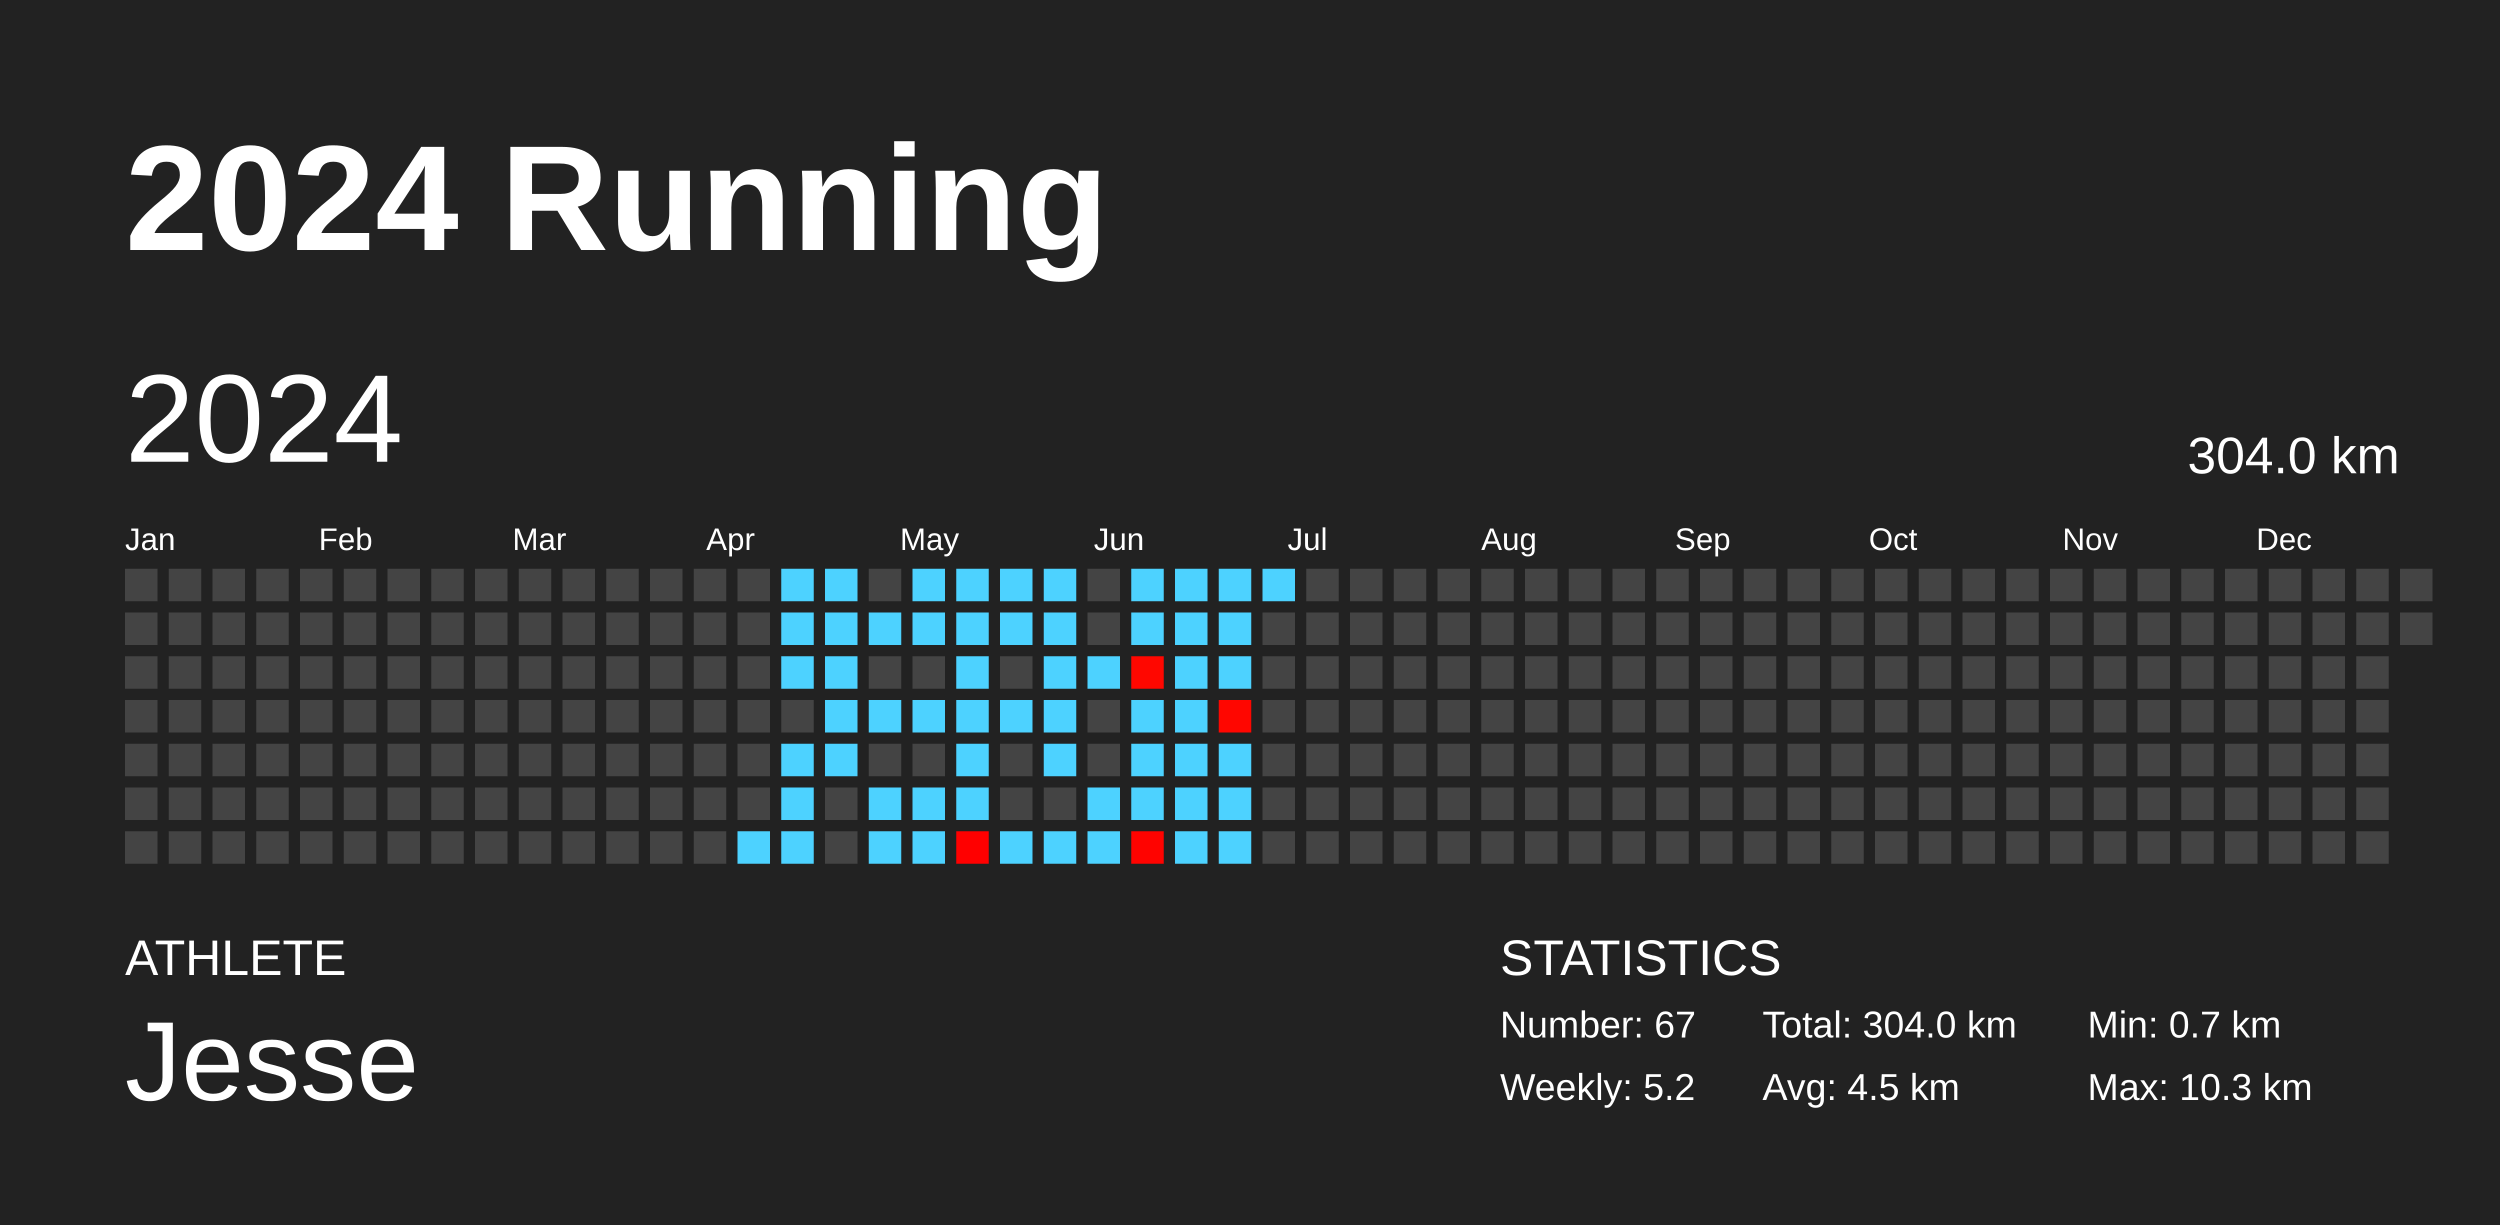
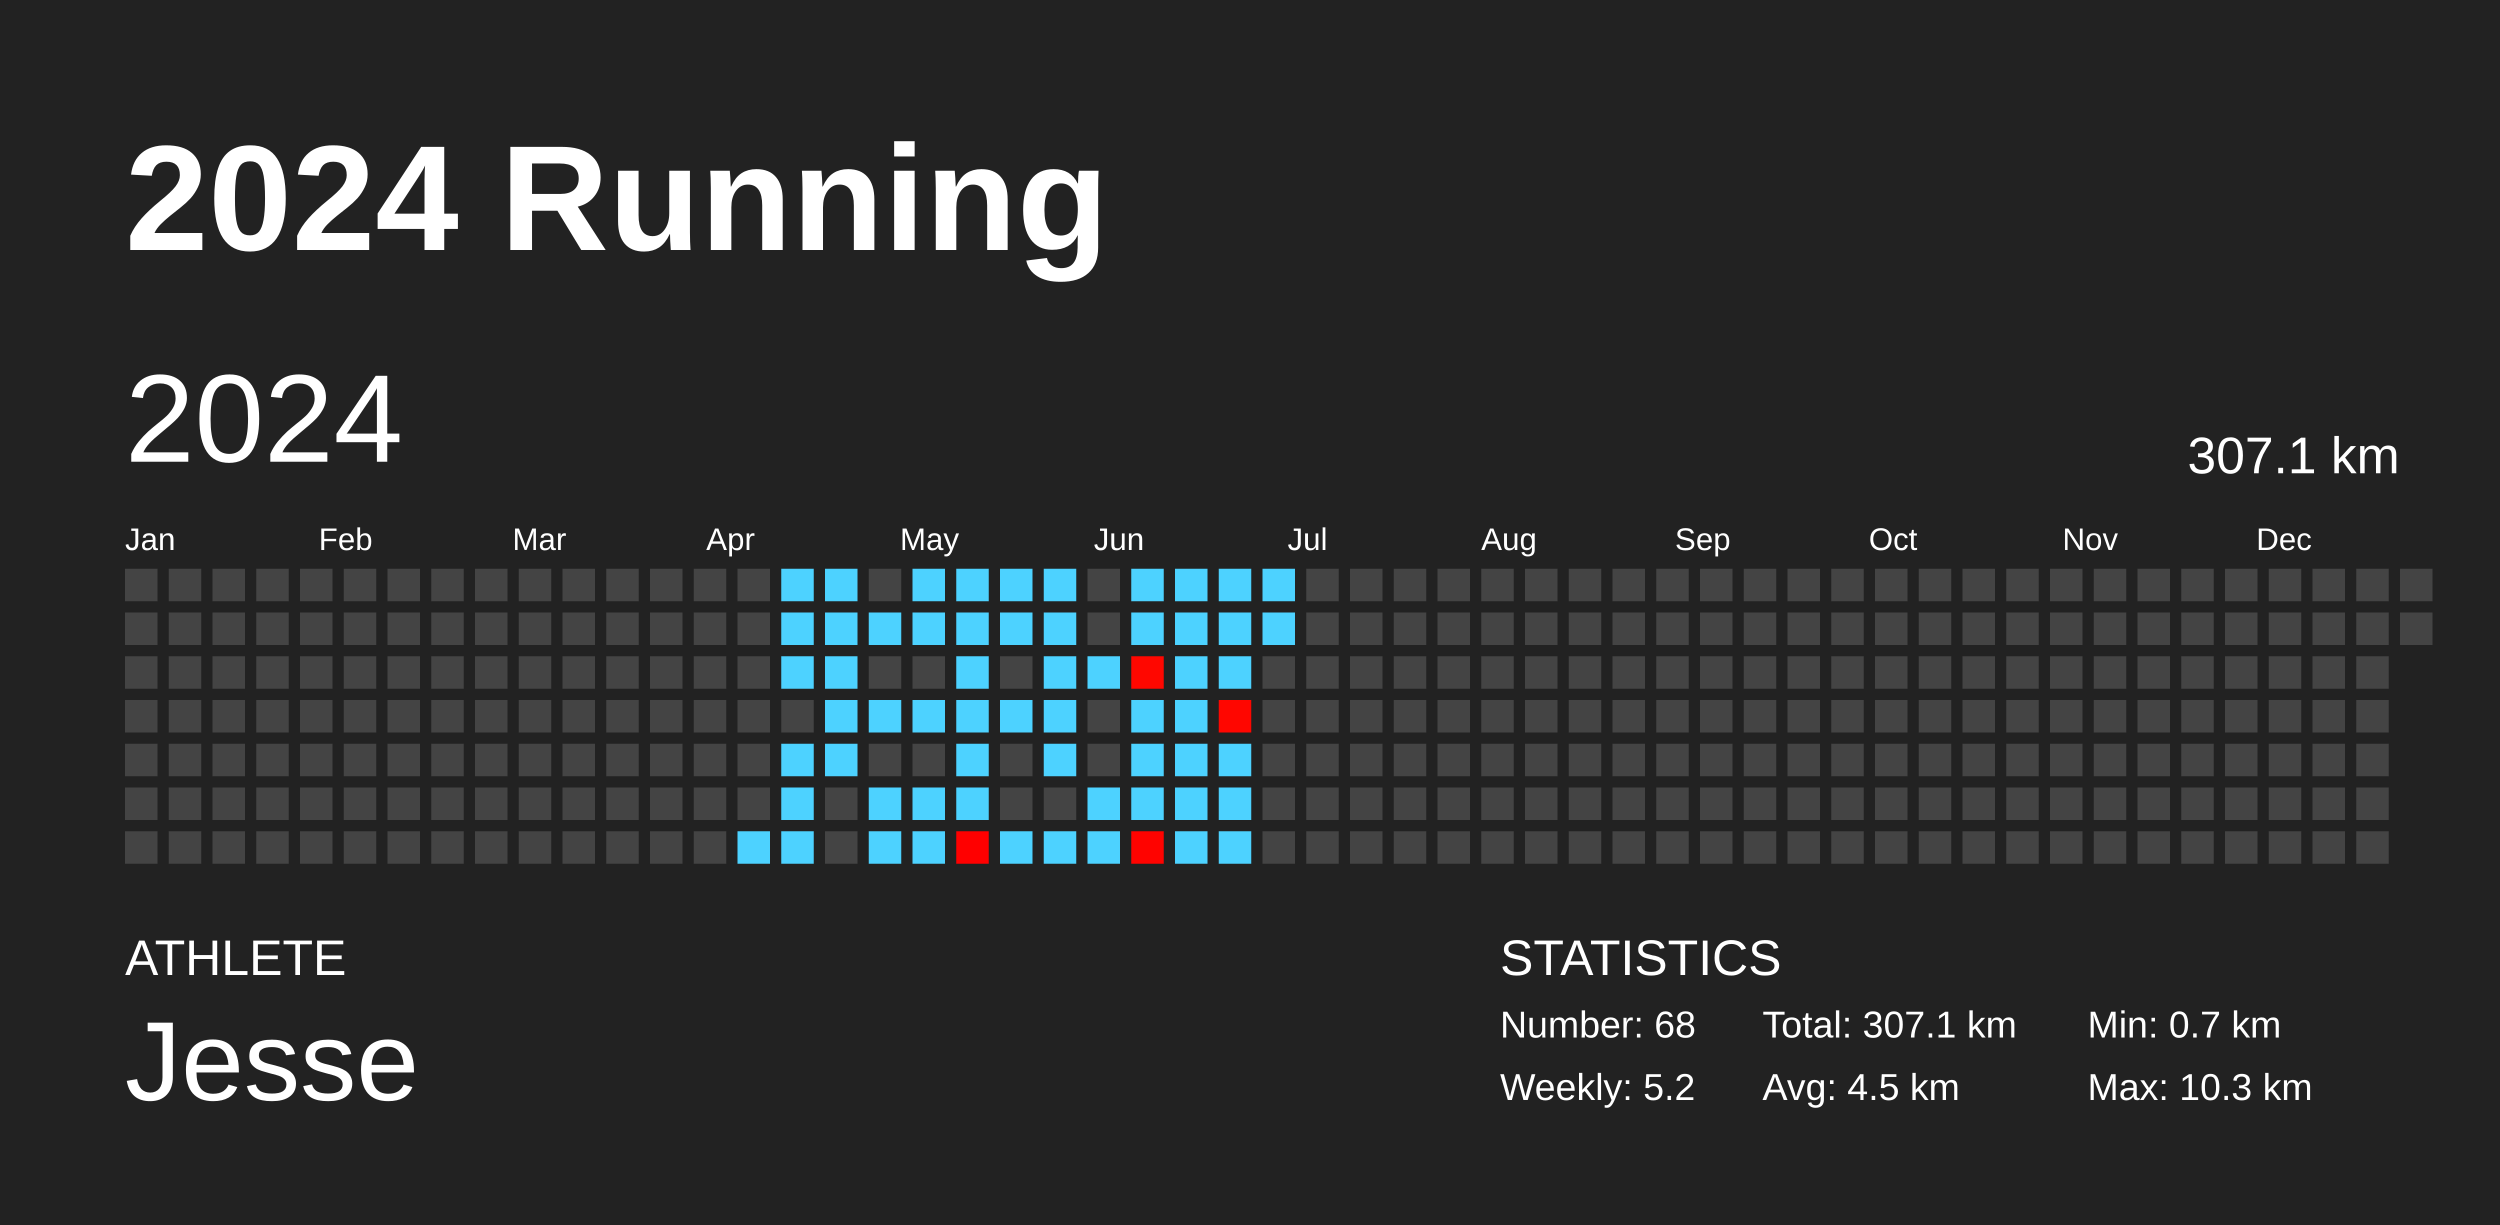
<svg xmlns="http://www.w3.org/2000/svg" baseProfile="full" height="98mm" version="1.1" viewBox="0,0,200,98" width="200mm">
  <defs />
  <rect fill="#222222" height="98" width="200" x="0" y="0" />
  <text fill="#FFFFFF" style="font-size:12px; font-family:Arial; font-weight:bold;" x="10" y="20">2024 Running</text>
  <text fill="#FFFFFF" style="font-size:4px; font-family:Arial" x="10" y="78">ATHLETE</text>
  <text fill="#FFFFFF" style="font-size:9px; font-family:Arial" x="10" y="88">Jesse</text>
  <text fill="#FFFFFF" style="font-size:4px; font-family:Arial" x="120" y="78">STATISTICS</text>
-   <text fill="#FFFFFF" style="font-size:3px; font-family:Arial" x="120" y="83">Number: 67</text>
+   <text fill="#FFFFFF" style="font-size:3px; font-family:Arial" x="120" y="83">Number: 68</text>
  <text fill="#FFFFFF" style="font-size:3px; font-family:Arial" x="120" y="88">Weekly: 5.2</text>
-   <text fill="#FFFFFF" style="font-size:3px; font-family:Arial" x="141" y="83">Total: 304.0 km</text>
+   <text fill="#FFFFFF" style="font-size:3px; font-family:Arial" x="141" y="83">Total: 307.1 km</text>
  <text fill="#FFFFFF" style="font-size:3px; font-family:Arial" x="141" y="88">Avg: 4.5 km</text>
  <text fill="#FFFFFF" style="font-size:3px; font-family:Arial" x="167" y="83">Min: 0.7 km</text>
  <text fill="#FFFFFF" style="font-size:3px; font-family:Arial" x="167" y="88">Max: 10.3 km</text>
  <text dominant-baseline="hanging" fill="#FFFFFF" style="font-size:10.0px; font-family:Arial;" x="10" y="30">2024</text>
-   <text dominant-baseline="hanging" fill="#FFFFFF" style="font-size:4.125px; font-family:Arial;" x="175" y="35">304.0 km</text>
+   <text dominant-baseline="hanging" fill="#FFFFFF" style="font-size:4.125px; font-family:Arial;" x="175" y="35">307.1 km</text>
  <text fill="#FFFFFF" style="font-size:2.5px; font-family:Arial" x="10.0" y="44">Jan</text>
  <text fill="#FFFFFF" style="font-size:2.5px; font-family:Arial" x="25.5" y="44">Feb</text>
  <text fill="#FFFFFF" style="font-size:2.5px; font-family:Arial" x="41.0" y="44">Mar</text>
  <text fill="#FFFFFF" style="font-size:2.5px; font-family:Arial" x="56.5" y="44">Apr</text>
  <text fill="#FFFFFF" style="font-size:2.5px; font-family:Arial" x="72.0" y="44">May</text>
  <text fill="#FFFFFF" style="font-size:2.5px; font-family:Arial" x="87.5" y="44">Jun</text>
  <text fill="#FFFFFF" style="font-size:2.5px; font-family:Arial" x="103.0" y="44">Jul</text>
  <text fill="#FFFFFF" style="font-size:2.5px; font-family:Arial" x="118.5" y="44">Aug</text>
  <text fill="#FFFFFF" style="font-size:2.5px; font-family:Arial" x="134.0" y="44">Sep</text>
  <text fill="#FFFFFF" style="font-size:2.5px; font-family:Arial" x="149.5" y="44">Oct</text>
  <text fill="#FFFFFF" style="font-size:2.5px; font-family:Arial" x="165.0" y="44">Nov</text>
  <text fill="#FFFFFF" style="font-size:2.5px; font-family:Arial" x="180.5" y="44">Dec</text>
  <rect fill="#444444" height="2.6" width="2.6" x="10.0" y="45.5" />
  <rect fill="#444444" height="2.6" width="2.6" x="10.0" y="49.0" />
  <rect fill="#444444" height="2.6" width="2.6" x="10.0" y="52.5" />
  <rect fill="#444444" height="2.6" width="2.6" x="10.0" y="56.0" />
  <rect fill="#444444" height="2.6" width="2.6" x="10.0" y="59.5" />
  <rect fill="#444444" height="2.6" width="2.6" x="10.0" y="63.0" />
  <rect fill="#444444" height="2.6" width="2.6" x="10.0" y="66.5" />
  <rect fill="#444444" height="2.6" width="2.6" x="13.5" y="45.5" />
  <rect fill="#444444" height="2.6" width="2.6" x="13.5" y="49.0" />
  <rect fill="#444444" height="2.6" width="2.6" x="13.5" y="52.5" />
  <rect fill="#444444" height="2.6" width="2.6" x="13.5" y="56.0" />
  <rect fill="#444444" height="2.6" width="2.6" x="13.5" y="59.5" />
  <rect fill="#444444" height="2.6" width="2.6" x="13.5" y="63.0" />
  <rect fill="#444444" height="2.6" width="2.6" x="13.5" y="66.5" />
  <rect fill="#444444" height="2.6" width="2.6" x="17.0" y="45.5" />
  <rect fill="#444444" height="2.6" width="2.6" x="17.0" y="49.0" />
  <rect fill="#444444" height="2.6" width="2.6" x="17.0" y="52.5" />
  <rect fill="#444444" height="2.6" width="2.6" x="17.0" y="56.0" />
  <rect fill="#444444" height="2.6" width="2.6" x="17.0" y="59.5" />
  <rect fill="#444444" height="2.6" width="2.6" x="17.0" y="63.0" />
  <rect fill="#444444" height="2.6" width="2.6" x="17.0" y="66.5" />
  <rect fill="#444444" height="2.6" width="2.6" x="20.5" y="45.5" />
  <rect fill="#444444" height="2.6" width="2.6" x="20.5" y="49.0" />
  <rect fill="#444444" height="2.6" width="2.6" x="20.5" y="52.5" />
  <rect fill="#444444" height="2.6" width="2.6" x="20.5" y="56.0" />
  <rect fill="#444444" height="2.6" width="2.6" x="20.5" y="59.5" />
  <rect fill="#444444" height="2.6" width="2.6" x="20.5" y="63.0" />
  <rect fill="#444444" height="2.6" width="2.6" x="20.5" y="66.5" />
  <rect fill="#444444" height="2.6" width="2.6" x="24.0" y="45.5" />
  <rect fill="#444444" height="2.6" width="2.6" x="24.0" y="49.0" />
  <rect fill="#444444" height="2.6" width="2.6" x="24.0" y="52.5" />
  <rect fill="#444444" height="2.6" width="2.6" x="24.0" y="56.0" />
  <rect fill="#444444" height="2.6" width="2.6" x="24.0" y="59.5" />
  <rect fill="#444444" height="2.6" width="2.6" x="24.0" y="63.0" />
  <rect fill="#444444" height="2.6" width="2.6" x="24.0" y="66.5" />
  <rect fill="#444444" height="2.6" width="2.6" x="27.5" y="45.5" />
  <rect fill="#444444" height="2.6" width="2.6" x="27.5" y="49.0" />
  <rect fill="#444444" height="2.6" width="2.6" x="27.5" y="52.5" />
  <rect fill="#444444" height="2.6" width="2.6" x="27.5" y="56.0" />
  <rect fill="#444444" height="2.6" width="2.6" x="27.5" y="59.5" />
  <rect fill="#444444" height="2.6" width="2.6" x="27.5" y="63.0" />
  <rect fill="#444444" height="2.6" width="2.6" x="27.5" y="66.5" />
  <rect fill="#444444" height="2.6" width="2.6" x="31.0" y="45.5" />
  <rect fill="#444444" height="2.6" width="2.6" x="31.0" y="49.0" />
  <rect fill="#444444" height="2.6" width="2.6" x="31.0" y="52.5" />
  <rect fill="#444444" height="2.6" width="2.6" x="31.0" y="56.0" />
  <rect fill="#444444" height="2.6" width="2.6" x="31.0" y="59.5" />
  <rect fill="#444444" height="2.6" width="2.6" x="31.0" y="63.0" />
  <rect fill="#444444" height="2.6" width="2.6" x="31.0" y="66.5" />
  <rect fill="#444444" height="2.6" width="2.6" x="34.5" y="45.5" />
  <rect fill="#444444" height="2.6" width="2.6" x="34.5" y="49.0" />
  <rect fill="#444444" height="2.6" width="2.6" x="34.5" y="52.5" />
  <rect fill="#444444" height="2.6" width="2.6" x="34.5" y="56.0" />
  <rect fill="#444444" height="2.6" width="2.6" x="34.5" y="59.5" />
  <rect fill="#444444" height="2.6" width="2.6" x="34.5" y="63.0" />
  <rect fill="#444444" height="2.6" width="2.6" x="34.5" y="66.5" />
  <rect fill="#444444" height="2.6" width="2.6" x="38.0" y="45.5" />
  <rect fill="#444444" height="2.6" width="2.6" x="38.0" y="49.0" />
  <rect fill="#444444" height="2.6" width="2.6" x="38.0" y="52.5" />
  <rect fill="#444444" height="2.6" width="2.6" x="38.0" y="56.0" />
  <rect fill="#444444" height="2.6" width="2.6" x="38.0" y="59.5" />
  <rect fill="#444444" height="2.6" width="2.6" x="38.0" y="63.0" />
  <rect fill="#444444" height="2.6" width="2.6" x="38.0" y="66.5" />
  <rect fill="#444444" height="2.6" width="2.6" x="41.5" y="45.5" />
  <rect fill="#444444" height="2.6" width="2.6" x="41.5" y="49.0" />
  <rect fill="#444444" height="2.6" width="2.6" x="41.5" y="52.5" />
  <rect fill="#444444" height="2.6" width="2.6" x="41.5" y="56.0" />
  <rect fill="#444444" height="2.6" width="2.6" x="41.5" y="59.5" />
  <rect fill="#444444" height="2.6" width="2.6" x="41.5" y="63.0" />
  <rect fill="#444444" height="2.6" width="2.6" x="41.5" y="66.5" />
  <rect fill="#444444" height="2.6" width="2.6" x="45.0" y="45.5" />
  <rect fill="#444444" height="2.6" width="2.6" x="45.0" y="49.0" />
  <rect fill="#444444" height="2.6" width="2.6" x="45.0" y="52.5" />
  <rect fill="#444444" height="2.6" width="2.6" x="45.0" y="56.0" />
  <rect fill="#444444" height="2.6" width="2.6" x="45.0" y="59.5" />
  <rect fill="#444444" height="2.6" width="2.6" x="45.0" y="63.0" />
  <rect fill="#444444" height="2.6" width="2.6" x="45.0" y="66.5" />
  <rect fill="#444444" height="2.6" width="2.6" x="48.5" y="45.5" />
  <rect fill="#444444" height="2.6" width="2.6" x="48.5" y="49.0" />
  <rect fill="#444444" height="2.6" width="2.6" x="48.5" y="52.5" />
  <rect fill="#444444" height="2.6" width="2.6" x="48.5" y="56.0" />
  <rect fill="#444444" height="2.6" width="2.6" x="48.5" y="59.5" />
  <rect fill="#444444" height="2.6" width="2.6" x="48.5" y="63.0" />
  <rect fill="#444444" height="2.6" width="2.6" x="48.5" y="66.5" />
  <rect fill="#444444" height="2.6" width="2.6" x="52.0" y="45.5" />
  <rect fill="#444444" height="2.6" width="2.6" x="52.0" y="49.0" />
  <rect fill="#444444" height="2.6" width="2.6" x="52.0" y="52.5" />
  <rect fill="#444444" height="2.6" width="2.6" x="52.0" y="56.0" />
  <rect fill="#444444" height="2.6" width="2.6" x="52.0" y="59.5" />
  <rect fill="#444444" height="2.6" width="2.6" x="52.0" y="63.0" />
  <rect fill="#444444" height="2.6" width="2.6" x="52.0" y="66.5" />
  <rect fill="#444444" height="2.6" width="2.6" x="55.5" y="45.5" />
  <rect fill="#444444" height="2.6" width="2.6" x="55.5" y="49.0" />
  <rect fill="#444444" height="2.6" width="2.6" x="55.5" y="52.5" />
  <rect fill="#444444" height="2.6" width="2.6" x="55.5" y="56.0" />
  <rect fill="#444444" height="2.6" width="2.6" x="55.5" y="59.5" />
  <rect fill="#444444" height="2.6" width="2.6" x="55.5" y="63.0" />
  <rect fill="#444444" height="2.6" width="2.6" x="55.5" y="66.5" />
  <rect fill="#444444" height="2.6" width="2.6" x="59.0" y="45.5" />
  <rect fill="#444444" height="2.6" width="2.6" x="59.0" y="49.0" />
  <rect fill="#444444" height="2.6" width="2.6" x="59.0" y="52.5" />
  <rect fill="#444444" height="2.6" width="2.6" x="59.0" y="56.0" />
  <rect fill="#444444" height="2.6" width="2.6" x="59.0" y="59.5" />
  <rect fill="#444444" height="2.6" width="2.6" x="59.0" y="63.0" />
  <rect fill="#4dd2ff" height="2.6" width="2.6" x="59.0" y="66.5" />
  <rect fill="#4dd2ff" height="2.6" width="2.6" x="62.5" y="45.5" />
  <rect fill="#4dd2ff" height="2.6" width="2.6" x="62.5" y="49.0" />
  <rect fill="#4dd2ff" height="2.6" width="2.6" x="62.5" y="52.5" />
  <rect fill="#444444" height="2.6" width="2.6" x="62.5" y="56.0" />
  <rect fill="#4dd2ff" height="2.6" width="2.6" x="62.5" y="59.5" />
  <rect fill="#4dd2ff" height="2.6" width="2.6" x="62.5" y="63.0" />
  <rect fill="#4dd2ff" height="2.6" width="2.6" x="62.5" y="66.5" />
  <rect fill="#4dd2ff" height="2.6" width="2.6" x="66.0" y="45.5" />
  <rect fill="#4dd2ff" height="2.6" width="2.6" x="66.0" y="49.0" />
  <rect fill="#4dd2ff" height="2.6" width="2.6" x="66.0" y="52.5" />
  <rect fill="#4dd2ff" height="2.6" width="2.6" x="66.0" y="56.0" />
  <rect fill="#4dd2ff" height="2.6" width="2.6" x="66.0" y="59.5" />
  <rect fill="#444444" height="2.6" width="2.6" x="66.0" y="63.0" />
  <rect fill="#444444" height="2.6" width="2.6" x="66.0" y="66.5" />
  <rect fill="#444444" height="2.6" width="2.6" x="69.5" y="45.5" />
  <rect fill="#4dd2ff" height="2.6" width="2.6" x="69.5" y="49.0" />
  <rect fill="#444444" height="2.6" width="2.6" x="69.5" y="52.5" />
  <rect fill="#4dd2ff" height="2.6" width="2.6" x="69.5" y="56.0" />
  <rect fill="#444444" height="2.6" width="2.6" x="69.5" y="59.5" />
  <rect fill="#4dd2ff" height="2.6" width="2.6" x="69.5" y="63.0" />
  <rect fill="#4dd2ff" height="2.6" width="2.6" x="69.5" y="66.5" />
  <rect fill="#4dd2ff" height="2.6" width="2.6" x="73.0" y="45.5" />
  <rect fill="#4dd2ff" height="2.6" width="2.6" x="73.0" y="49.0" />
  <rect fill="#444444" height="2.6" width="2.6" x="73.0" y="52.5" />
  <rect fill="#4dd2ff" height="2.6" width="2.6" x="73.0" y="56.0" />
  <rect fill="#444444" height="2.6" width="2.6" x="73.0" y="59.5" />
  <rect fill="#4dd2ff" height="2.6" width="2.6" x="73.0" y="63.0" />
  <rect fill="#4dd2ff" height="2.6" width="2.6" x="73.0" y="66.5" />
  <rect fill="#4dd2ff" height="2.6" width="2.6" x="76.5" y="45.5" />
  <rect fill="#4dd2ff" height="2.6" width="2.6" x="76.5" y="49.0" />
  <rect fill="#4dd2ff" height="2.6" width="2.6" x="76.5" y="52.5" />
  <rect fill="#4dd2ff" height="2.6" width="2.6" x="76.5" y="56.0" />
  <rect fill="#4dd2ff" height="2.6" width="2.6" x="76.5" y="59.5" />
  <rect fill="#4dd2ff" height="2.6" width="2.6" x="76.5" y="63.0" />
  <rect fill="#ff0000" height="2.6" width="2.6" x="76.5" y="66.5" />
  <rect fill="#4dd2ff" height="2.6" width="2.6" x="80.0" y="45.5" />
  <rect fill="#4dd2ff" height="2.6" width="2.6" x="80.0" y="49.0" />
  <rect fill="#444444" height="2.6" width="2.6" x="80.0" y="52.5" />
  <rect fill="#4dd2ff" height="2.6" width="2.6" x="80.0" y="56.0" />
  <rect fill="#444444" height="2.6" width="2.6" x="80.0" y="59.5" />
  <rect fill="#444444" height="2.6" width="2.6" x="80.0" y="63.0" />
  <rect fill="#4dd2ff" height="2.6" width="2.6" x="80.0" y="66.5" />
  <rect fill="#4dd2ff" height="2.6" width="2.6" x="83.5" y="45.5" />
  <rect fill="#4dd2ff" height="2.6" width="2.6" x="83.5" y="49.0" />
  <rect fill="#4dd2ff" height="2.6" width="2.6" x="83.5" y="52.5" />
  <rect fill="#4dd2ff" height="2.6" width="2.6" x="83.5" y="56.0" />
  <rect fill="#4dd2ff" height="2.6" width="2.6" x="83.5" y="59.5" />
  <rect fill="#444444" height="2.6" width="2.6" x="83.5" y="63.0" />
  <rect fill="#4dd2ff" height="2.6" width="2.6" x="83.5" y="66.5" />
  <rect fill="#444444" height="2.6" width="2.6" x="87.0" y="45.5" />
  <rect fill="#444444" height="2.6" width="2.6" x="87.0" y="49.0" />
  <rect fill="#4dd2ff" height="2.6" width="2.6" x="87.0" y="52.5" />
  <rect fill="#444444" height="2.6" width="2.6" x="87.0" y="56.0" />
  <rect fill="#444444" height="2.6" width="2.6" x="87.0" y="59.5" />
  <rect fill="#4dd2ff" height="2.6" width="2.6" x="87.0" y="63.0" />
  <rect fill="#4dd2ff" height="2.6" width="2.6" x="87.0" y="66.5" />
  <rect fill="#4dd2ff" height="2.6" width="2.6" x="90.5" y="45.5" />
  <rect fill="#4dd2ff" height="2.6" width="2.6" x="90.5" y="49.0" />
  <rect fill="#ff0700" height="2.6" width="2.6" x="90.5" y="52.5" />
  <rect fill="#4dd2ff" height="2.6" width="2.6" x="90.5" y="56.0" />
  <rect fill="#4dd2ff" height="2.6" width="2.6" x="90.5" y="59.5" />
  <rect fill="#4dd2ff" height="2.6" width="2.6" x="90.5" y="63.0" />
  <rect fill="#ff0300" height="2.6" width="2.6" x="90.5" y="66.5" />
  <rect fill="#4dd2ff" height="2.6" width="2.6" x="94.0" y="45.5" />
  <rect fill="#4dd2ff" height="2.6" width="2.6" x="94.0" y="49.0" />
  <rect fill="#4dd2ff" height="2.6" width="2.6" x="94.0" y="52.5" />
  <rect fill="#4dd2ff" height="2.6" width="2.6" x="94.0" y="56.0" />
  <rect fill="#4dd2ff" height="2.6" width="2.6" x="94.0" y="59.5" />
  <rect fill="#4dd2ff" height="2.6" width="2.6" x="94.0" y="63.0" />
  <rect fill="#4dd2ff" height="2.6" width="2.6" x="94.0" y="66.5" />
  <rect fill="#4dd2ff" height="2.6" width="2.6" x="97.5" y="45.5" />
  <rect fill="#4dd2ff" height="2.6" width="2.6" x="97.5" y="49.0" />
  <rect fill="#4dd2ff" height="2.6" width="2.6" x="97.5" y="52.5" />
  <rect fill="#ff0600" height="2.6" width="2.6" x="97.5" y="56.0" />
  <rect fill="#4dd2ff" height="2.6" width="2.6" x="97.5" y="59.5" />
  <rect fill="#4dd2ff" height="2.6" width="2.6" x="97.5" y="63.0" />
  <rect fill="#4dd2ff" height="2.6" width="2.6" x="97.5" y="66.5" />
  <rect fill="#4dd2ff" height="2.6" width="2.6" x="101.0" y="45.5" />
-   <rect fill="#444444" height="2.6" width="2.6" x="101.0" y="49.0" />
+   <rect fill="#4dd2ff" height="2.6" width="2.6" x="101.0" y="49.0" />
  <rect fill="#444444" height="2.6" width="2.6" x="101.0" y="52.5" />
  <rect fill="#444444" height="2.6" width="2.6" x="101.0" y="56.0" />
  <rect fill="#444444" height="2.6" width="2.6" x="101.0" y="59.5" />
  <rect fill="#444444" height="2.6" width="2.6" x="101.0" y="63.0" />
  <rect fill="#444444" height="2.6" width="2.6" x="101.0" y="66.5" />
  <rect fill="#444444" height="2.6" width="2.6" x="104.5" y="45.5" />
  <rect fill="#444444" height="2.6" width="2.6" x="104.5" y="49.0" />
  <rect fill="#444444" height="2.6" width="2.6" x="104.5" y="52.5" />
  <rect fill="#444444" height="2.6" width="2.6" x="104.5" y="56.0" />
  <rect fill="#444444" height="2.6" width="2.6" x="104.5" y="59.5" />
  <rect fill="#444444" height="2.6" width="2.6" x="104.5" y="63.0" />
  <rect fill="#444444" height="2.6" width="2.6" x="104.5" y="66.5" />
  <rect fill="#444444" height="2.6" width="2.6" x="108.0" y="45.5" />
  <rect fill="#444444" height="2.6" width="2.6" x="108.0" y="49.0" />
  <rect fill="#444444" height="2.6" width="2.6" x="108.0" y="52.5" />
  <rect fill="#444444" height="2.6" width="2.6" x="108.0" y="56.0" />
  <rect fill="#444444" height="2.6" width="2.6" x="108.0" y="59.5" />
  <rect fill="#444444" height="2.6" width="2.6" x="108.0" y="63.0" />
  <rect fill="#444444" height="2.6" width="2.6" x="108.0" y="66.5" />
  <rect fill="#444444" height="2.6" width="2.6" x="111.5" y="45.5" />
  <rect fill="#444444" height="2.6" width="2.6" x="111.5" y="49.0" />
  <rect fill="#444444" height="2.6" width="2.6" x="111.5" y="52.5" />
  <rect fill="#444444" height="2.6" width="2.6" x="111.5" y="56.0" />
  <rect fill="#444444" height="2.6" width="2.6" x="111.5" y="59.5" />
  <rect fill="#444444" height="2.6" width="2.6" x="111.5" y="63.0" />
  <rect fill="#444444" height="2.6" width="2.6" x="111.5" y="66.5" />
  <rect fill="#444444" height="2.6" width="2.6" x="115.0" y="45.5" />
  <rect fill="#444444" height="2.6" width="2.6" x="115.0" y="49.0" />
  <rect fill="#444444" height="2.6" width="2.6" x="115.0" y="52.5" />
  <rect fill="#444444" height="2.6" width="2.6" x="115.0" y="56.0" />
  <rect fill="#444444" height="2.6" width="2.6" x="115.0" y="59.5" />
  <rect fill="#444444" height="2.6" width="2.6" x="115.0" y="63.0" />
  <rect fill="#444444" height="2.6" width="2.6" x="115.0" y="66.5" />
  <rect fill="#444444" height="2.6" width="2.6" x="118.5" y="45.5" />
  <rect fill="#444444" height="2.6" width="2.6" x="118.5" y="49.0" />
  <rect fill="#444444" height="2.6" width="2.6" x="118.5" y="52.5" />
  <rect fill="#444444" height="2.6" width="2.6" x="118.5" y="56.0" />
  <rect fill="#444444" height="2.6" width="2.6" x="118.5" y="59.5" />
  <rect fill="#444444" height="2.6" width="2.6" x="118.5" y="63.0" />
  <rect fill="#444444" height="2.6" width="2.6" x="118.5" y="66.5" />
  <rect fill="#444444" height="2.6" width="2.6" x="122.0" y="45.5" />
  <rect fill="#444444" height="2.6" width="2.6" x="122.0" y="49.0" />
  <rect fill="#444444" height="2.6" width="2.6" x="122.0" y="52.5" />
  <rect fill="#444444" height="2.6" width="2.6" x="122.0" y="56.0" />
  <rect fill="#444444" height="2.6" width="2.6" x="122.0" y="59.5" />
  <rect fill="#444444" height="2.6" width="2.6" x="122.0" y="63.0" />
  <rect fill="#444444" height="2.6" width="2.6" x="122.0" y="66.5" />
  <rect fill="#444444" height="2.6" width="2.6" x="125.5" y="45.5" />
  <rect fill="#444444" height="2.6" width="2.6" x="125.5" y="49.0" />
  <rect fill="#444444" height="2.6" width="2.6" x="125.5" y="52.5" />
  <rect fill="#444444" height="2.6" width="2.6" x="125.5" y="56.0" />
  <rect fill="#444444" height="2.6" width="2.6" x="125.5" y="59.5" />
  <rect fill="#444444" height="2.6" width="2.6" x="125.5" y="63.0" />
  <rect fill="#444444" height="2.6" width="2.6" x="125.5" y="66.5" />
  <rect fill="#444444" height="2.6" width="2.6" x="129.0" y="45.5" />
  <rect fill="#444444" height="2.6" width="2.6" x="129.0" y="49.0" />
  <rect fill="#444444" height="2.6" width="2.6" x="129.0" y="52.5" />
  <rect fill="#444444" height="2.6" width="2.6" x="129.0" y="56.0" />
  <rect fill="#444444" height="2.6" width="2.6" x="129.0" y="59.5" />
  <rect fill="#444444" height="2.6" width="2.6" x="129.0" y="63.0" />
  <rect fill="#444444" height="2.6" width="2.6" x="129.0" y="66.5" />
  <rect fill="#444444" height="2.6" width="2.6" x="132.5" y="45.5" />
  <rect fill="#444444" height="2.6" width="2.6" x="132.5" y="49.0" />
  <rect fill="#444444" height="2.6" width="2.6" x="132.5" y="52.5" />
  <rect fill="#444444" height="2.6" width="2.6" x="132.5" y="56.0" />
  <rect fill="#444444" height="2.6" width="2.6" x="132.5" y="59.5" />
  <rect fill="#444444" height="2.6" width="2.6" x="132.5" y="63.0" />
  <rect fill="#444444" height="2.6" width="2.6" x="132.5" y="66.5" />
  <rect fill="#444444" height="2.6" width="2.6" x="136.0" y="45.5" />
  <rect fill="#444444" height="2.6" width="2.6" x="136.0" y="49.0" />
  <rect fill="#444444" height="2.6" width="2.6" x="136.0" y="52.5" />
  <rect fill="#444444" height="2.6" width="2.6" x="136.0" y="56.0" />
  <rect fill="#444444" height="2.6" width="2.6" x="136.0" y="59.5" />
  <rect fill="#444444" height="2.6" width="2.6" x="136.0" y="63.0" />
  <rect fill="#444444" height="2.6" width="2.6" x="136.0" y="66.5" />
  <rect fill="#444444" height="2.6" width="2.6" x="139.5" y="45.5" />
  <rect fill="#444444" height="2.6" width="2.6" x="139.5" y="49.0" />
  <rect fill="#444444" height="2.6" width="2.6" x="139.5" y="52.5" />
  <rect fill="#444444" height="2.6" width="2.6" x="139.5" y="56.0" />
  <rect fill="#444444" height="2.6" width="2.6" x="139.5" y="59.5" />
  <rect fill="#444444" height="2.6" width="2.6" x="139.5" y="63.0" />
  <rect fill="#444444" height="2.6" width="2.6" x="139.5" y="66.5" />
  <rect fill="#444444" height="2.6" width="2.6" x="143.0" y="45.5" />
  <rect fill="#444444" height="2.6" width="2.6" x="143.0" y="49.0" />
  <rect fill="#444444" height="2.6" width="2.6" x="143.0" y="52.5" />
  <rect fill="#444444" height="2.6" width="2.6" x="143.0" y="56.0" />
  <rect fill="#444444" height="2.6" width="2.6" x="143.0" y="59.5" />
  <rect fill="#444444" height="2.6" width="2.6" x="143.0" y="63.0" />
  <rect fill="#444444" height="2.6" width="2.6" x="143.0" y="66.5" />
  <rect fill="#444444" height="2.6" width="2.6" x="146.5" y="45.5" />
  <rect fill="#444444" height="2.6" width="2.6" x="146.5" y="49.0" />
  <rect fill="#444444" height="2.6" width="2.6" x="146.5" y="52.5" />
  <rect fill="#444444" height="2.6" width="2.6" x="146.5" y="56.0" />
  <rect fill="#444444" height="2.6" width="2.6" x="146.5" y="59.5" />
  <rect fill="#444444" height="2.6" width="2.6" x="146.5" y="63.0" />
  <rect fill="#444444" height="2.6" width="2.6" x="146.5" y="66.5" />
  <rect fill="#444444" height="2.6" width="2.6" x="150.0" y="45.5" />
  <rect fill="#444444" height="2.6" width="2.6" x="150.0" y="49.0" />
  <rect fill="#444444" height="2.6" width="2.6" x="150.0" y="52.5" />
  <rect fill="#444444" height="2.6" width="2.6" x="150.0" y="56.0" />
  <rect fill="#444444" height="2.6" width="2.6" x="150.0" y="59.5" />
  <rect fill="#444444" height="2.6" width="2.6" x="150.0" y="63.0" />
  <rect fill="#444444" height="2.6" width="2.6" x="150.0" y="66.5" />
  <rect fill="#444444" height="2.6" width="2.6" x="153.5" y="45.5" />
  <rect fill="#444444" height="2.6" width="2.6" x="153.5" y="49.0" />
  <rect fill="#444444" height="2.6" width="2.6" x="153.5" y="52.5" />
  <rect fill="#444444" height="2.6" width="2.6" x="153.5" y="56.0" />
  <rect fill="#444444" height="2.6" width="2.6" x="153.5" y="59.5" />
  <rect fill="#444444" height="2.6" width="2.6" x="153.5" y="63.0" />
  <rect fill="#444444" height="2.6" width="2.6" x="153.5" y="66.5" />
  <rect fill="#444444" height="2.6" width="2.6" x="157.0" y="45.5" />
  <rect fill="#444444" height="2.6" width="2.6" x="157.0" y="49.0" />
  <rect fill="#444444" height="2.6" width="2.6" x="157.0" y="52.5" />
  <rect fill="#444444" height="2.6" width="2.6" x="157.0" y="56.0" />
  <rect fill="#444444" height="2.6" width="2.6" x="157.0" y="59.5" />
  <rect fill="#444444" height="2.6" width="2.6" x="157.0" y="63.0" />
  <rect fill="#444444" height="2.6" width="2.6" x="157.0" y="66.5" />
  <rect fill="#444444" height="2.6" width="2.6" x="160.5" y="45.5" />
  <rect fill="#444444" height="2.6" width="2.6" x="160.5" y="49.0" />
  <rect fill="#444444" height="2.6" width="2.6" x="160.5" y="52.5" />
  <rect fill="#444444" height="2.6" width="2.6" x="160.5" y="56.0" />
  <rect fill="#444444" height="2.6" width="2.6" x="160.5" y="59.5" />
  <rect fill="#444444" height="2.6" width="2.6" x="160.5" y="63.0" />
  <rect fill="#444444" height="2.6" width="2.6" x="160.5" y="66.5" />
  <rect fill="#444444" height="2.6" width="2.6" x="164.0" y="45.5" />
  <rect fill="#444444" height="2.6" width="2.6" x="164.0" y="49.0" />
  <rect fill="#444444" height="2.6" width="2.6" x="164.0" y="52.5" />
  <rect fill="#444444" height="2.6" width="2.6" x="164.0" y="56.0" />
  <rect fill="#444444" height="2.6" width="2.6" x="164.0" y="59.5" />
  <rect fill="#444444" height="2.6" width="2.6" x="164.0" y="63.0" />
  <rect fill="#444444" height="2.6" width="2.6" x="164.0" y="66.5" />
  <rect fill="#444444" height="2.6" width="2.6" x="167.5" y="45.5" />
  <rect fill="#444444" height="2.6" width="2.6" x="167.5" y="49.0" />
  <rect fill="#444444" height="2.6" width="2.6" x="167.5" y="52.5" />
  <rect fill="#444444" height="2.6" width="2.6" x="167.5" y="56.0" />
  <rect fill="#444444" height="2.6" width="2.6" x="167.5" y="59.5" />
  <rect fill="#444444" height="2.6" width="2.6" x="167.5" y="63.0" />
  <rect fill="#444444" height="2.6" width="2.6" x="167.5" y="66.5" />
  <rect fill="#444444" height="2.6" width="2.6" x="171.0" y="45.5" />
  <rect fill="#444444" height="2.6" width="2.6" x="171.0" y="49.0" />
  <rect fill="#444444" height="2.6" width="2.6" x="171.0" y="52.5" />
  <rect fill="#444444" height="2.6" width="2.6" x="171.0" y="56.0" />
  <rect fill="#444444" height="2.6" width="2.6" x="171.0" y="59.5" />
  <rect fill="#444444" height="2.6" width="2.6" x="171.0" y="63.0" />
  <rect fill="#444444" height="2.6" width="2.6" x="171.0" y="66.5" />
  <rect fill="#444444" height="2.6" width="2.6" x="174.5" y="45.5" />
  <rect fill="#444444" height="2.6" width="2.6" x="174.5" y="49.0" />
  <rect fill="#444444" height="2.6" width="2.6" x="174.5" y="52.5" />
  <rect fill="#444444" height="2.6" width="2.6" x="174.5" y="56.0" />
  <rect fill="#444444" height="2.6" width="2.6" x="174.5" y="59.5" />
  <rect fill="#444444" height="2.6" width="2.6" x="174.5" y="63.0" />
  <rect fill="#444444" height="2.6" width="2.6" x="174.5" y="66.5" />
  <rect fill="#444444" height="2.6" width="2.6" x="178.0" y="45.5" />
  <rect fill="#444444" height="2.6" width="2.6" x="178.0" y="49.0" />
  <rect fill="#444444" height="2.6" width="2.6" x="178.0" y="52.5" />
  <rect fill="#444444" height="2.6" width="2.6" x="178.0" y="56.0" />
  <rect fill="#444444" height="2.6" width="2.6" x="178.0" y="59.5" />
  <rect fill="#444444" height="2.6" width="2.6" x="178.0" y="63.0" />
  <rect fill="#444444" height="2.6" width="2.6" x="178.0" y="66.5" />
  <rect fill="#444444" height="2.6" width="2.6" x="181.5" y="45.5" />
  <rect fill="#444444" height="2.6" width="2.6" x="181.5" y="49.0" />
  <rect fill="#444444" height="2.6" width="2.6" x="181.5" y="52.5" />
  <rect fill="#444444" height="2.6" width="2.6" x="181.5" y="56.0" />
  <rect fill="#444444" height="2.6" width="2.6" x="181.5" y="59.5" />
  <rect fill="#444444" height="2.6" width="2.6" x="181.5" y="63.0" />
  <rect fill="#444444" height="2.6" width="2.6" x="181.5" y="66.5" />
  <rect fill="#444444" height="2.6" width="2.6" x="185.0" y="45.5" />
  <rect fill="#444444" height="2.6" width="2.6" x="185.0" y="49.0" />
  <rect fill="#444444" height="2.6" width="2.6" x="185.0" y="52.5" />
  <rect fill="#444444" height="2.6" width="2.6" x="185.0" y="56.0" />
  <rect fill="#444444" height="2.6" width="2.6" x="185.0" y="59.5" />
  <rect fill="#444444" height="2.6" width="2.6" x="185.0" y="63.0" />
  <rect fill="#444444" height="2.6" width="2.6" x="185.0" y="66.5" />
  <rect fill="#444444" height="2.6" width="2.6" x="188.5" y="45.5" />
  <rect fill="#444444" height="2.6" width="2.6" x="188.5" y="49.0" />
  <rect fill="#444444" height="2.6" width="2.6" x="188.5" y="52.5" />
  <rect fill="#444444" height="2.6" width="2.6" x="188.5" y="56.0" />
  <rect fill="#444444" height="2.6" width="2.6" x="188.5" y="59.5" />
  <rect fill="#444444" height="2.6" width="2.6" x="188.5" y="63.0" />
  <rect fill="#444444" height="2.6" width="2.6" x="188.5" y="66.5" />
  <rect fill="#444444" height="2.6" width="2.6" x="192.0" y="45.5" />
  <rect fill="#444444" height="2.6" width="2.6" x="192.0" y="49.0" />
</svg>
